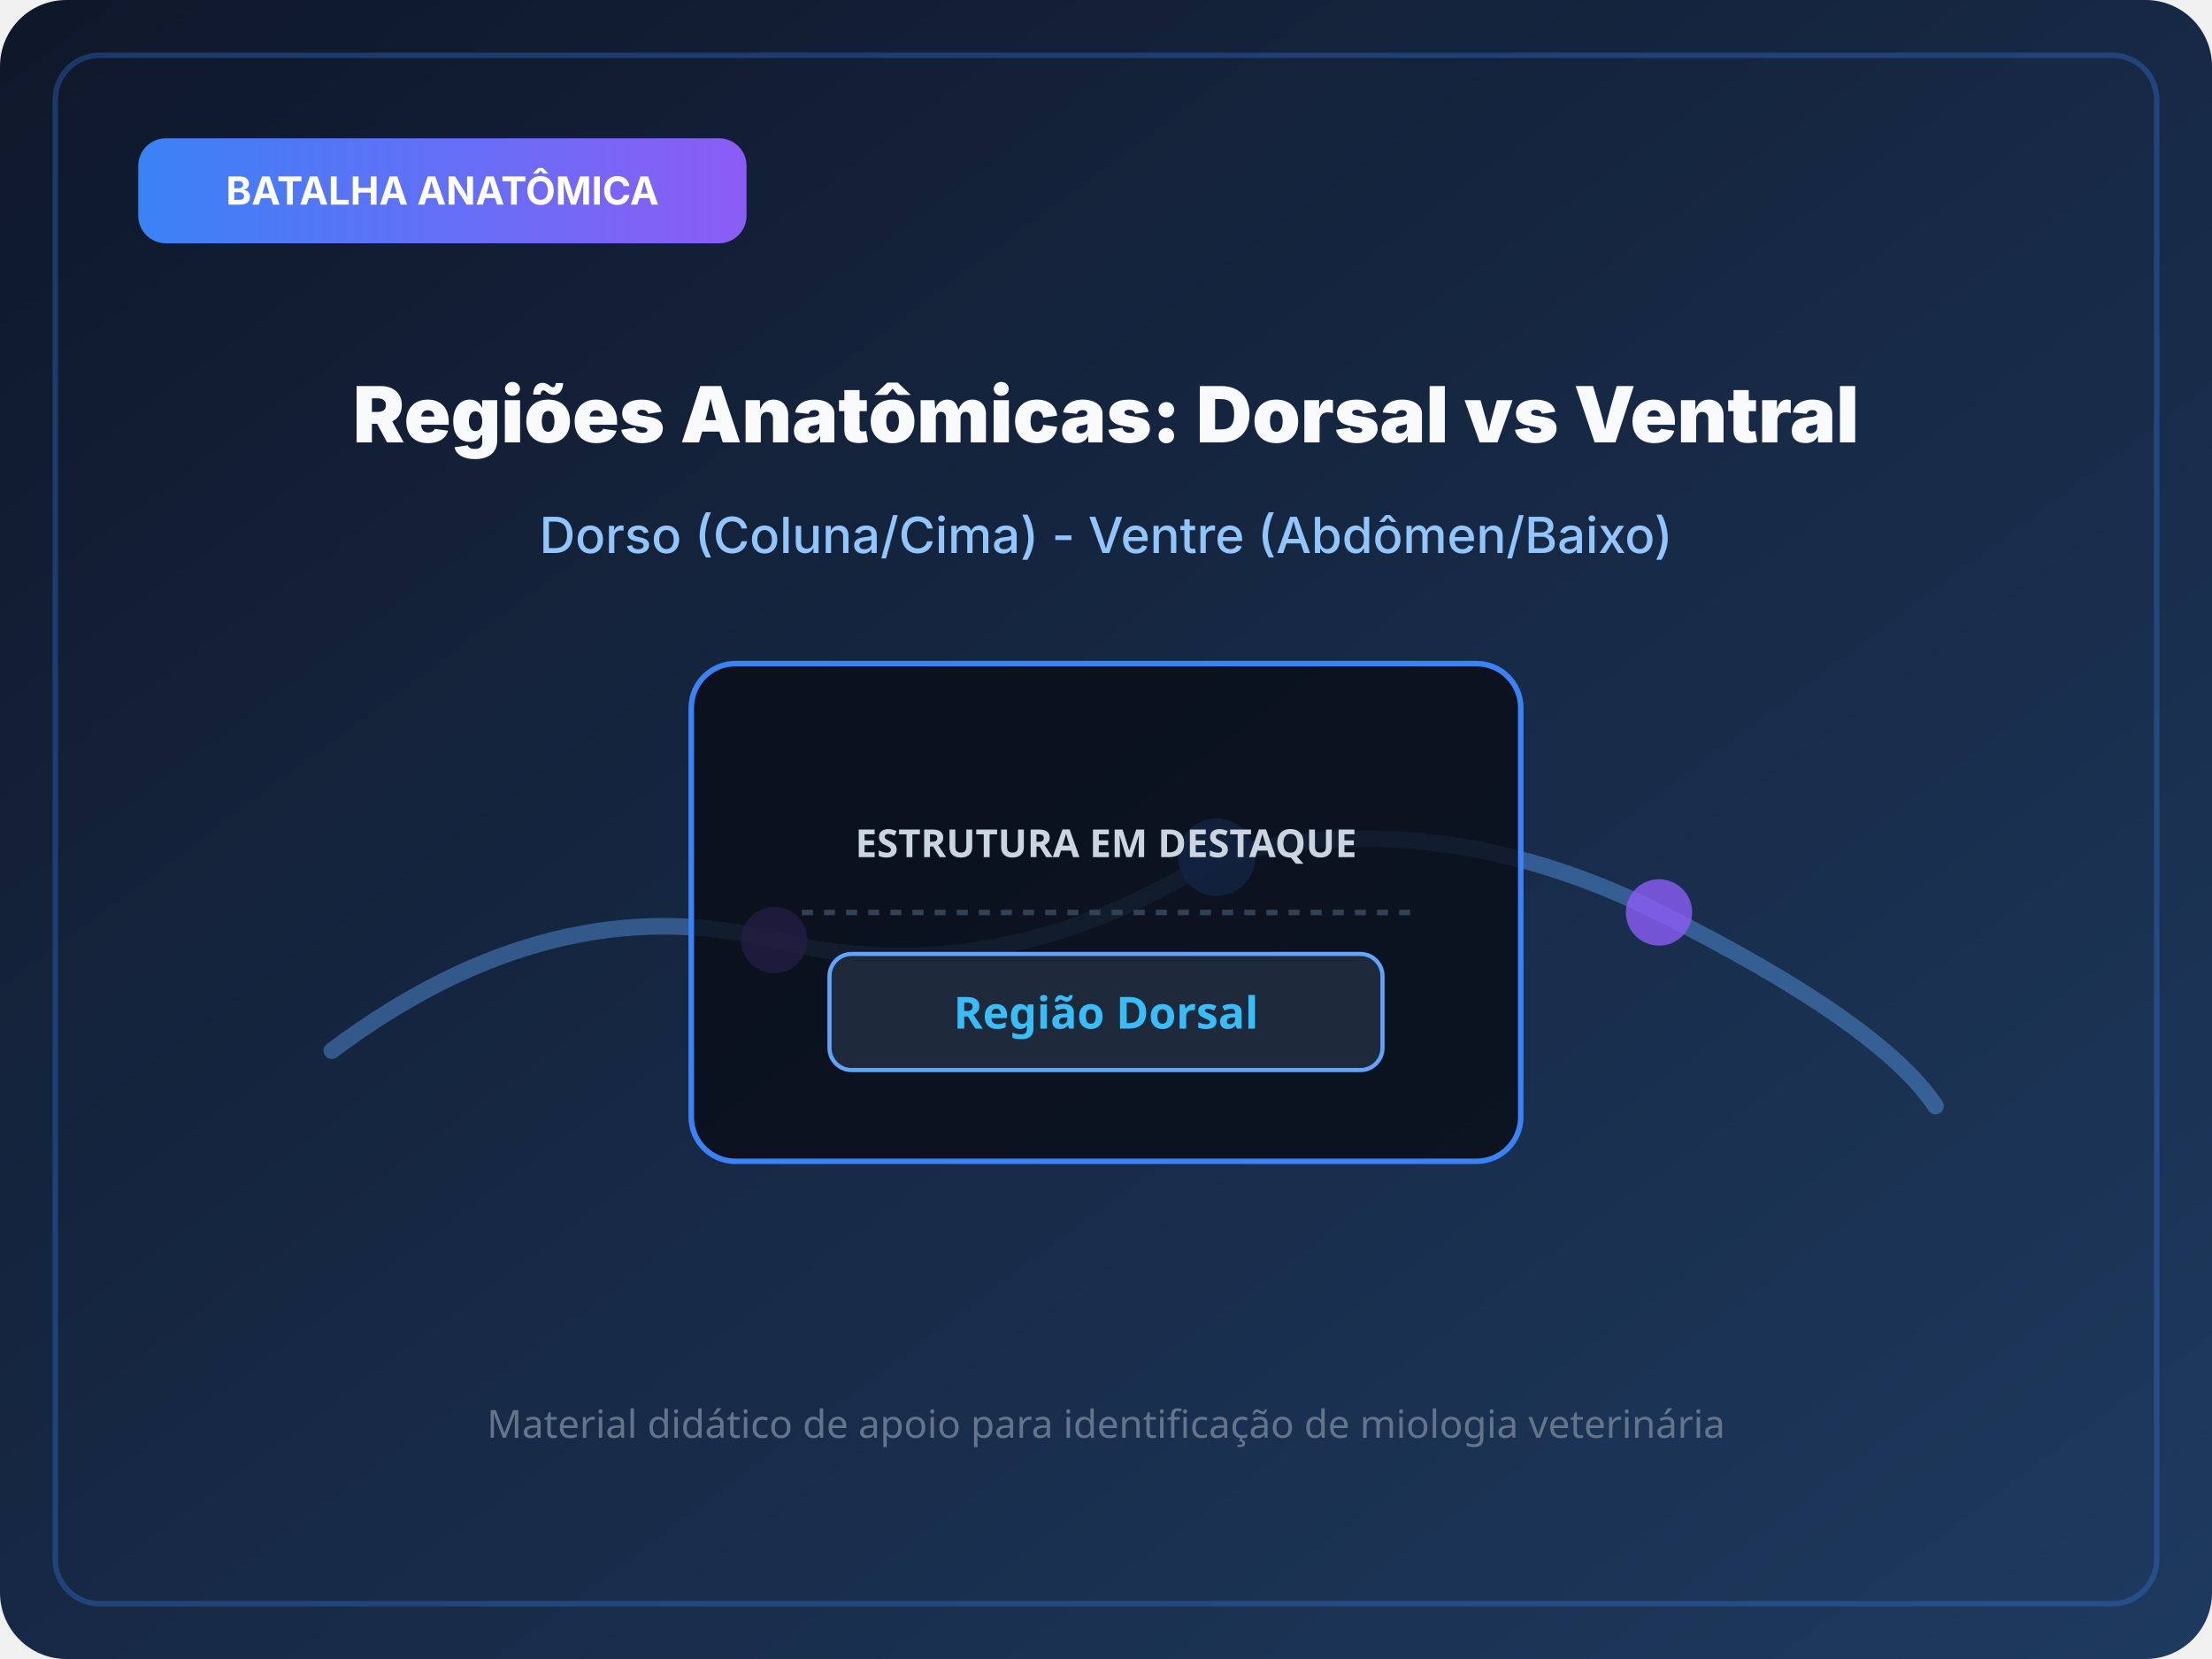
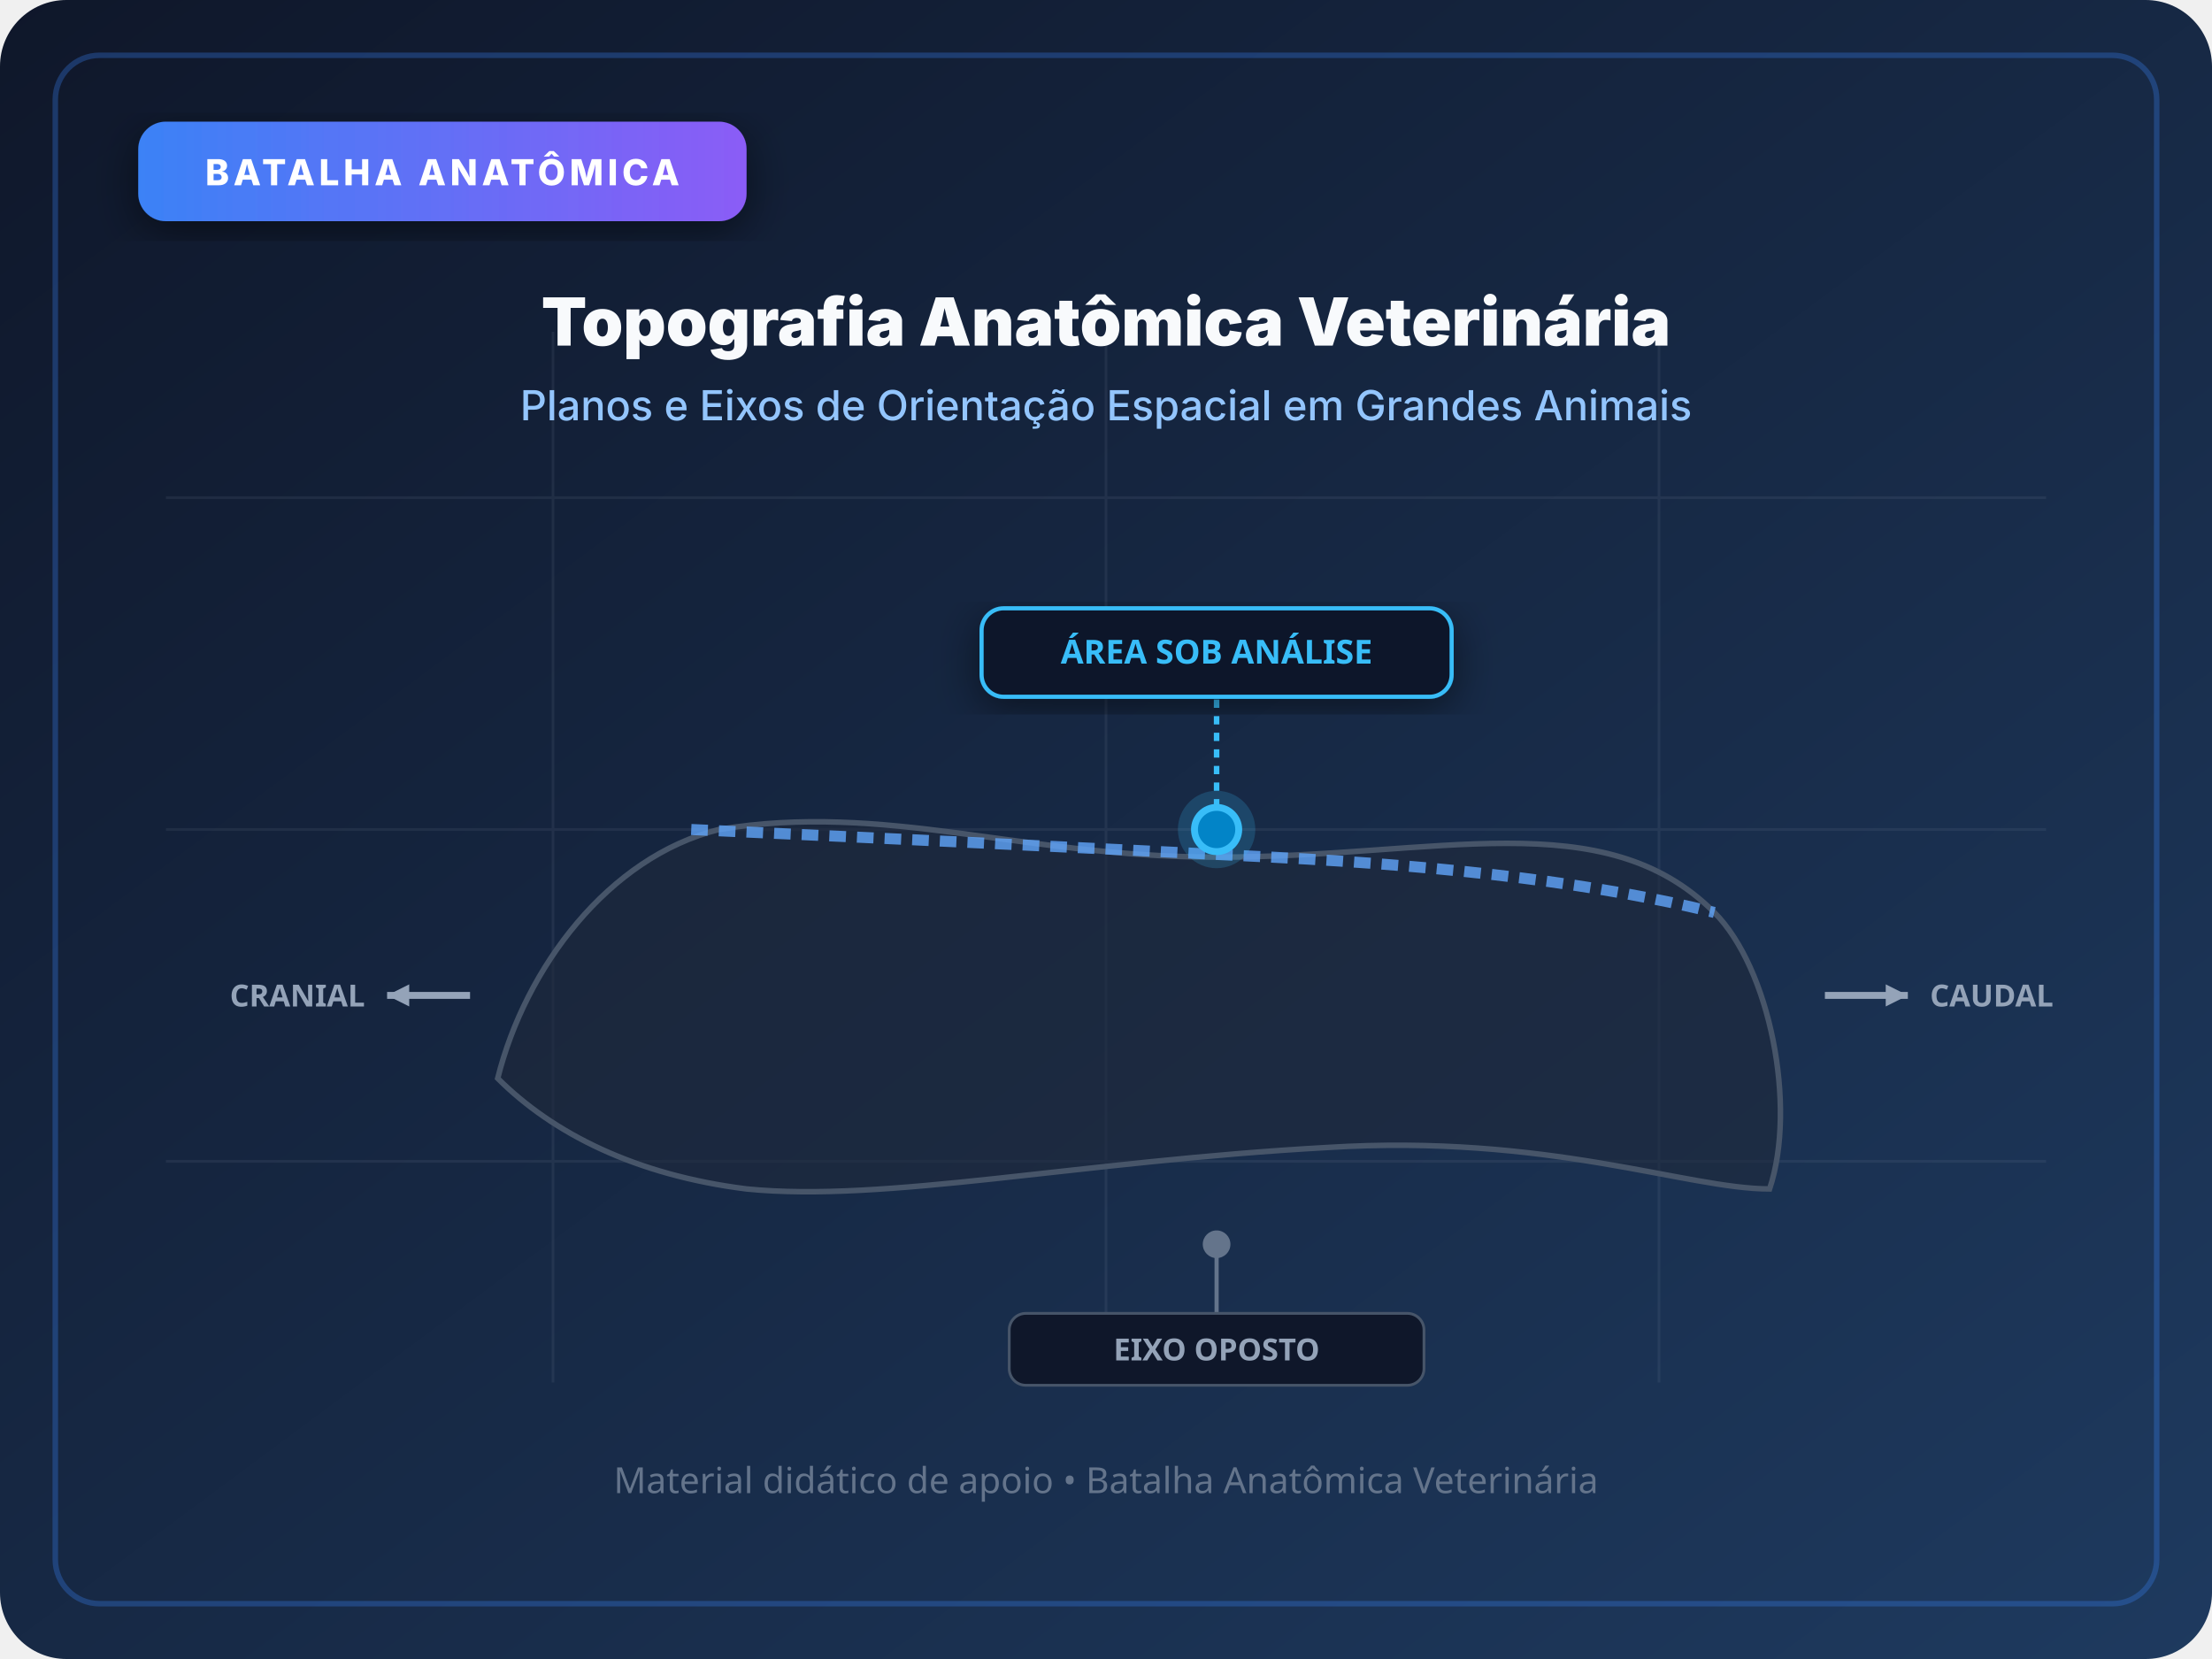
<svg xmlns="http://www.w3.org/2000/svg" viewBox="0 0 800 600" width="800" height="600">
  <defs>
-     <linearGradient id="bg" x1="0%" y1="0%" x2="100%" y2="100%">
+     <linearGradient id="bg_q1" x1="0%" y1="0%" x2="100%" y2="100%">
      <stop offset="0%" stop-color="#0f172a" />
      <stop offset="100%" stop-color="#1e3a5f" />
    </linearGradient>
-     <linearGradient id="accent" x1="0%" y1="0%" x2="100%" y2="0%">
+     <linearGradient id="accent_q1" x1="0%" y1="0%" x2="100%" y2="0%">
      <stop offset="0%" stop-color="#3b82f6" />
      <stop offset="100%" stop-color="#8b5cf6" />
    </linearGradient>
+     <linearGradient id="glow_q1" x1="0%" y1="0%" x2="0%" y2="100%">
+       <stop offset="0%" stop-color="#38bdf8" stop-opacity="0.8" />
+       <stop offset="100%" stop-color="#3b82f6" stop-opacity="0.1" />
+     </linearGradient>
+     <filter id="shadow_q1" x="-20%" y="-20%" width="140%" height="140%">
+       <feDropShadow dx="0" dy="4" stdDeviation="8" flood-color="#000000" flood-opacity="0.5" />
+     </filter>
  </defs>
-   <rect width="800" height="600" fill="url(#bg)" rx="24" />
+   <rect width="800" height="600" fill="url(#bg_q1)" rx="24" />
  <rect x="20" y="20" width="760" height="560" fill="none" stroke="#3b82f6" stroke-opacity="0.3" stroke-width="2" rx="16" />
-   <path d="M 120 380 Q 200 320 280 340 T 440 310 Q 520 290 600 330 T 700 400" fill="none" stroke="#60a5fa" stroke-width="6" stroke-linecap="round" opacity="0.4" />
-   <circle cx="280" cy="340" r="12" fill="#8b5cf6" opacity="0.8" />
-   <circle cx="440" cy="310" r="14" fill="#3b82f6" opacity="0.8" />
-   <circle cx="600" cy="330" r="12" fill="#8b5cf6" opacity="0.8" />
-   <rect x="50" y="50" width="220" height="38" rx="10" fill="url(#accent)" />
-   <text x="160" y="74" fill="#ffffff" font-family="system-ui, -apple-system, sans-serif" font-size="14" font-weight="bold" text-anchor="middle">BATALHA ANATÔMICA</text>
-   <text x="400" y="160" fill="#f8fafc" font-family="system-ui, -apple-system, sans-serif" font-size="28" font-weight="900" text-anchor="middle">Regiões Anatômicas: Dorsal vs Ventral</text>
-   <text x="400" y="200" fill="#93c5fd" font-family="system-ui, -apple-system, sans-serif" font-size="18" font-weight="500" text-anchor="middle">Dorso (Coluna/Cima) - Ventre (Abdômen/Baixo)</text>
-   <g transform="translate(250, 240)">
-     <rect width="300" height="180" rx="16" fill="#090d16" fill-opacity="0.8" stroke="#3b82f6" stroke-width="2" />
-     <path d="M 40 90 L 260 90" stroke="#334155" stroke-dasharray="4,4" stroke-width="2" />
-     <text x="150" y="70" fill="#cbd5e1" font-family="system-ui, sans-serif" font-size="14" font-weight="bold" text-anchor="middle">ESTRUTURA EM DESTAQUE</text>
-     <rect x="50" y="105" width="200" height="42" rx="8" fill="#1e293b" stroke="#60a5fa" stroke-width="1.5" />
-     <text x="150" y="132" fill="#38bdf8" font-family="system-ui, sans-serif" font-size="16" font-weight="bold" text-anchor="middle">Região Dorsal</text>
+   <g opacity="0.1" stroke="#94a3b8" stroke-width="1">
+     <line x1="60" y1="180" x2="740" y2="180" />
+     <line x1="60" y1="300" x2="740" y2="300" />
+     <line x1="60" y1="420" x2="740" y2="420" />
+     <line x1="200" y1="120" x2="200" y2="500" />
+     <line x1="400" y1="120" x2="400" y2="500" />
+     <line x1="600" y1="120" x2="600" y2="500" />
  </g>
-   <text x="400" y="520" fill="#64748b" font-family="system-ui, sans-serif" font-size="14" text-anchor="middle">Material didático de apoio para identificação de miologia veterinária</text>
+   <rect x="50" y="44" width="220" height="36" rx="10" fill="url(#accent_q1)" filter="url(#shadow_q1)" />
+   <text x="160" y="67" fill="#ffffff" font-family="system-ui, -apple-system, sans-serif" font-size="13" font-weight="800" letter-spacing="1.5" text-anchor="middle">BATALHA ANATÔMICA</text>
+   <text x="400" y="125" fill="#f8fafc" font-family="system-ui, -apple-system, sans-serif" font-size="24" font-weight="900" text-anchor="middle">Topografia Anatômica Veterinária</text>
+   <text x="400" y="152" fill="#93c5fd" font-family="system-ui, -apple-system, sans-serif" font-size="15" font-weight="500" text-anchor="middle">Planos e Eixos de Orientação Espacial em Grandes Animais</text>
+   <g transform="translate(100, 160)">
+     <path d="M 80 230 C 90 190, 120 150, 160 140 C 220 130, 270 150, 340 150 C 420 150, 480 130, 520 170 C 540 190, 550 240, 540 270 C 510 270, 460 250, 380 255 C 290 260, 220 275, 170 270 C 130 265, 100 250, 80 230 Z" fill="#1e293b" fill-opacity="0.6" stroke="#475569" stroke-width="2" />
+     <path d="M 150 140 Q 260 145 360 150 T 520 170" fill="none" stroke="#60a5fa" stroke-width="4" stroke-dasharray="6,4" opacity="0.8" />
+     <g transform="translate(40, 200)">
+       <line x1="30" y1="0" x2="0" y2="0" stroke="#94a3b8" stroke-width="2.5" marker-end="url(#arrow_cranial)" />
+       <polygon points="0,0 8,-4 8,4" fill="#94a3b8" />
+       <text x="-8" y="4" fill="#94a3b8" font-family="system-ui, sans-serif" font-size="11" font-weight="700" text-anchor="end">CRANIAL</text>
+     </g>
+     <g transform="translate(560, 200)">
+       <line x1="0" y1="0" x2="30" y2="0" stroke="#94a3b8" stroke-width="2.5" />
+       <polygon points="30,0 22,-4 22,4" fill="#94a3b8" />
+       <text x="38" y="4" fill="#94a3b8" font-family="system-ui, sans-serif" font-size="11" font-weight="700" text-anchor="start">CAUDAL</text>
+     </g>
+     <g transform="translate(340, 60)">
+       <circle cx="0" cy="80" r="14" fill="#38bdf8" fill-opacity="0.2" />
+       <circle cx="0" cy="80" r="8" fill="#0284c7" stroke="#38bdf8" stroke-width="2.5" />
+       <line x1="0" y1="72" x2="0" y2="28" stroke="#38bdf8" stroke-width="2" stroke-dasharray="3,3" />
+       <rect x="-85" y="0" width="170" height="32" rx="8" fill="#0f172a" stroke="#38bdf8" stroke-width="1.5" filter="url(#shadow_q1)" />
+       <text x="0" y="20" fill="#38bdf8" font-family="system-ui, sans-serif" font-size="12" font-weight="800" text-anchor="middle">ÁREA SOB ANÁLISE</text>
+     </g>
+     <g transform="translate(340, 290)">
+       <circle cx="0" cy="0" r="5" fill="#64748b" />
+       <line x1="0" y1="0" x2="0" y2="25" stroke="#64748b" stroke-width="1.5" />
+       <rect x="-75" y="25" width="150" height="26" rx="6" fill="#0f172a" stroke="#475569" stroke-width="1" />
+       <text x="0" y="42" fill="#94a3b8" font-family="system-ui, sans-serif" font-size="11" font-weight="600" text-anchor="middle">EIXO OPOSTO</text>
+     </g>
+   </g>
+   <text x="400" y="540" fill="#64748b" font-family="system-ui, sans-serif" font-size="13" text-anchor="middle">Material didático de apoio • Batalha Anatômica Veterinária</text>
</svg>
